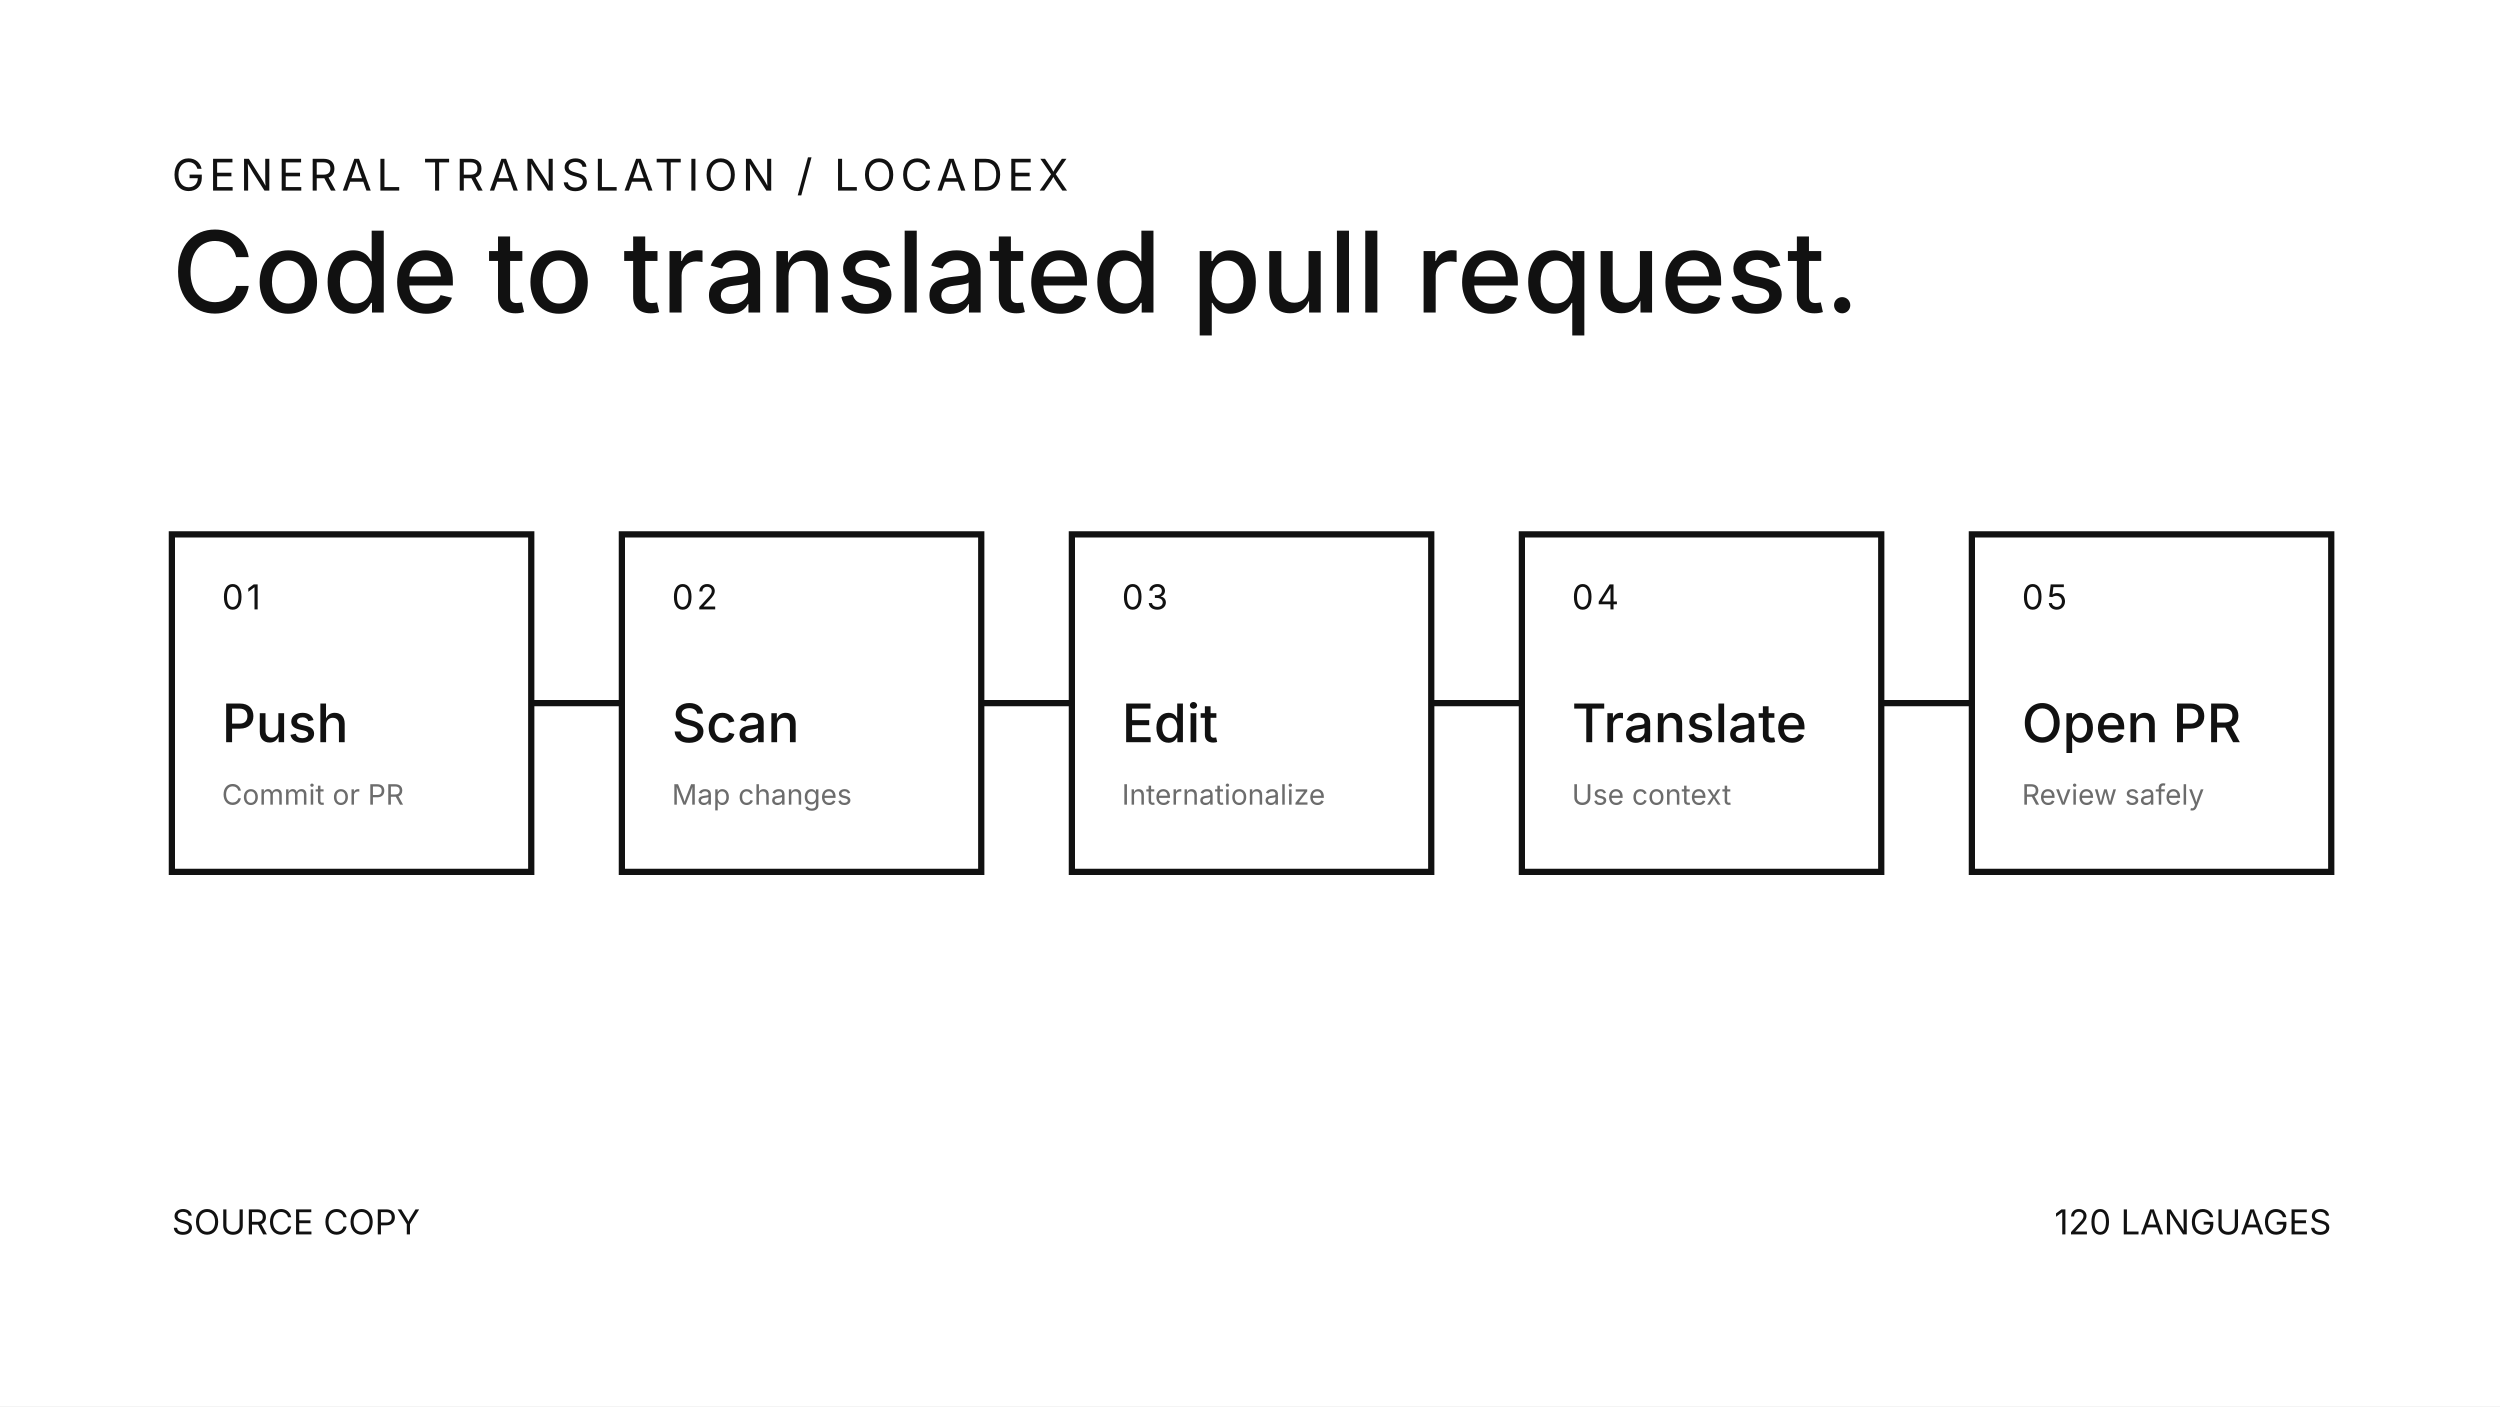
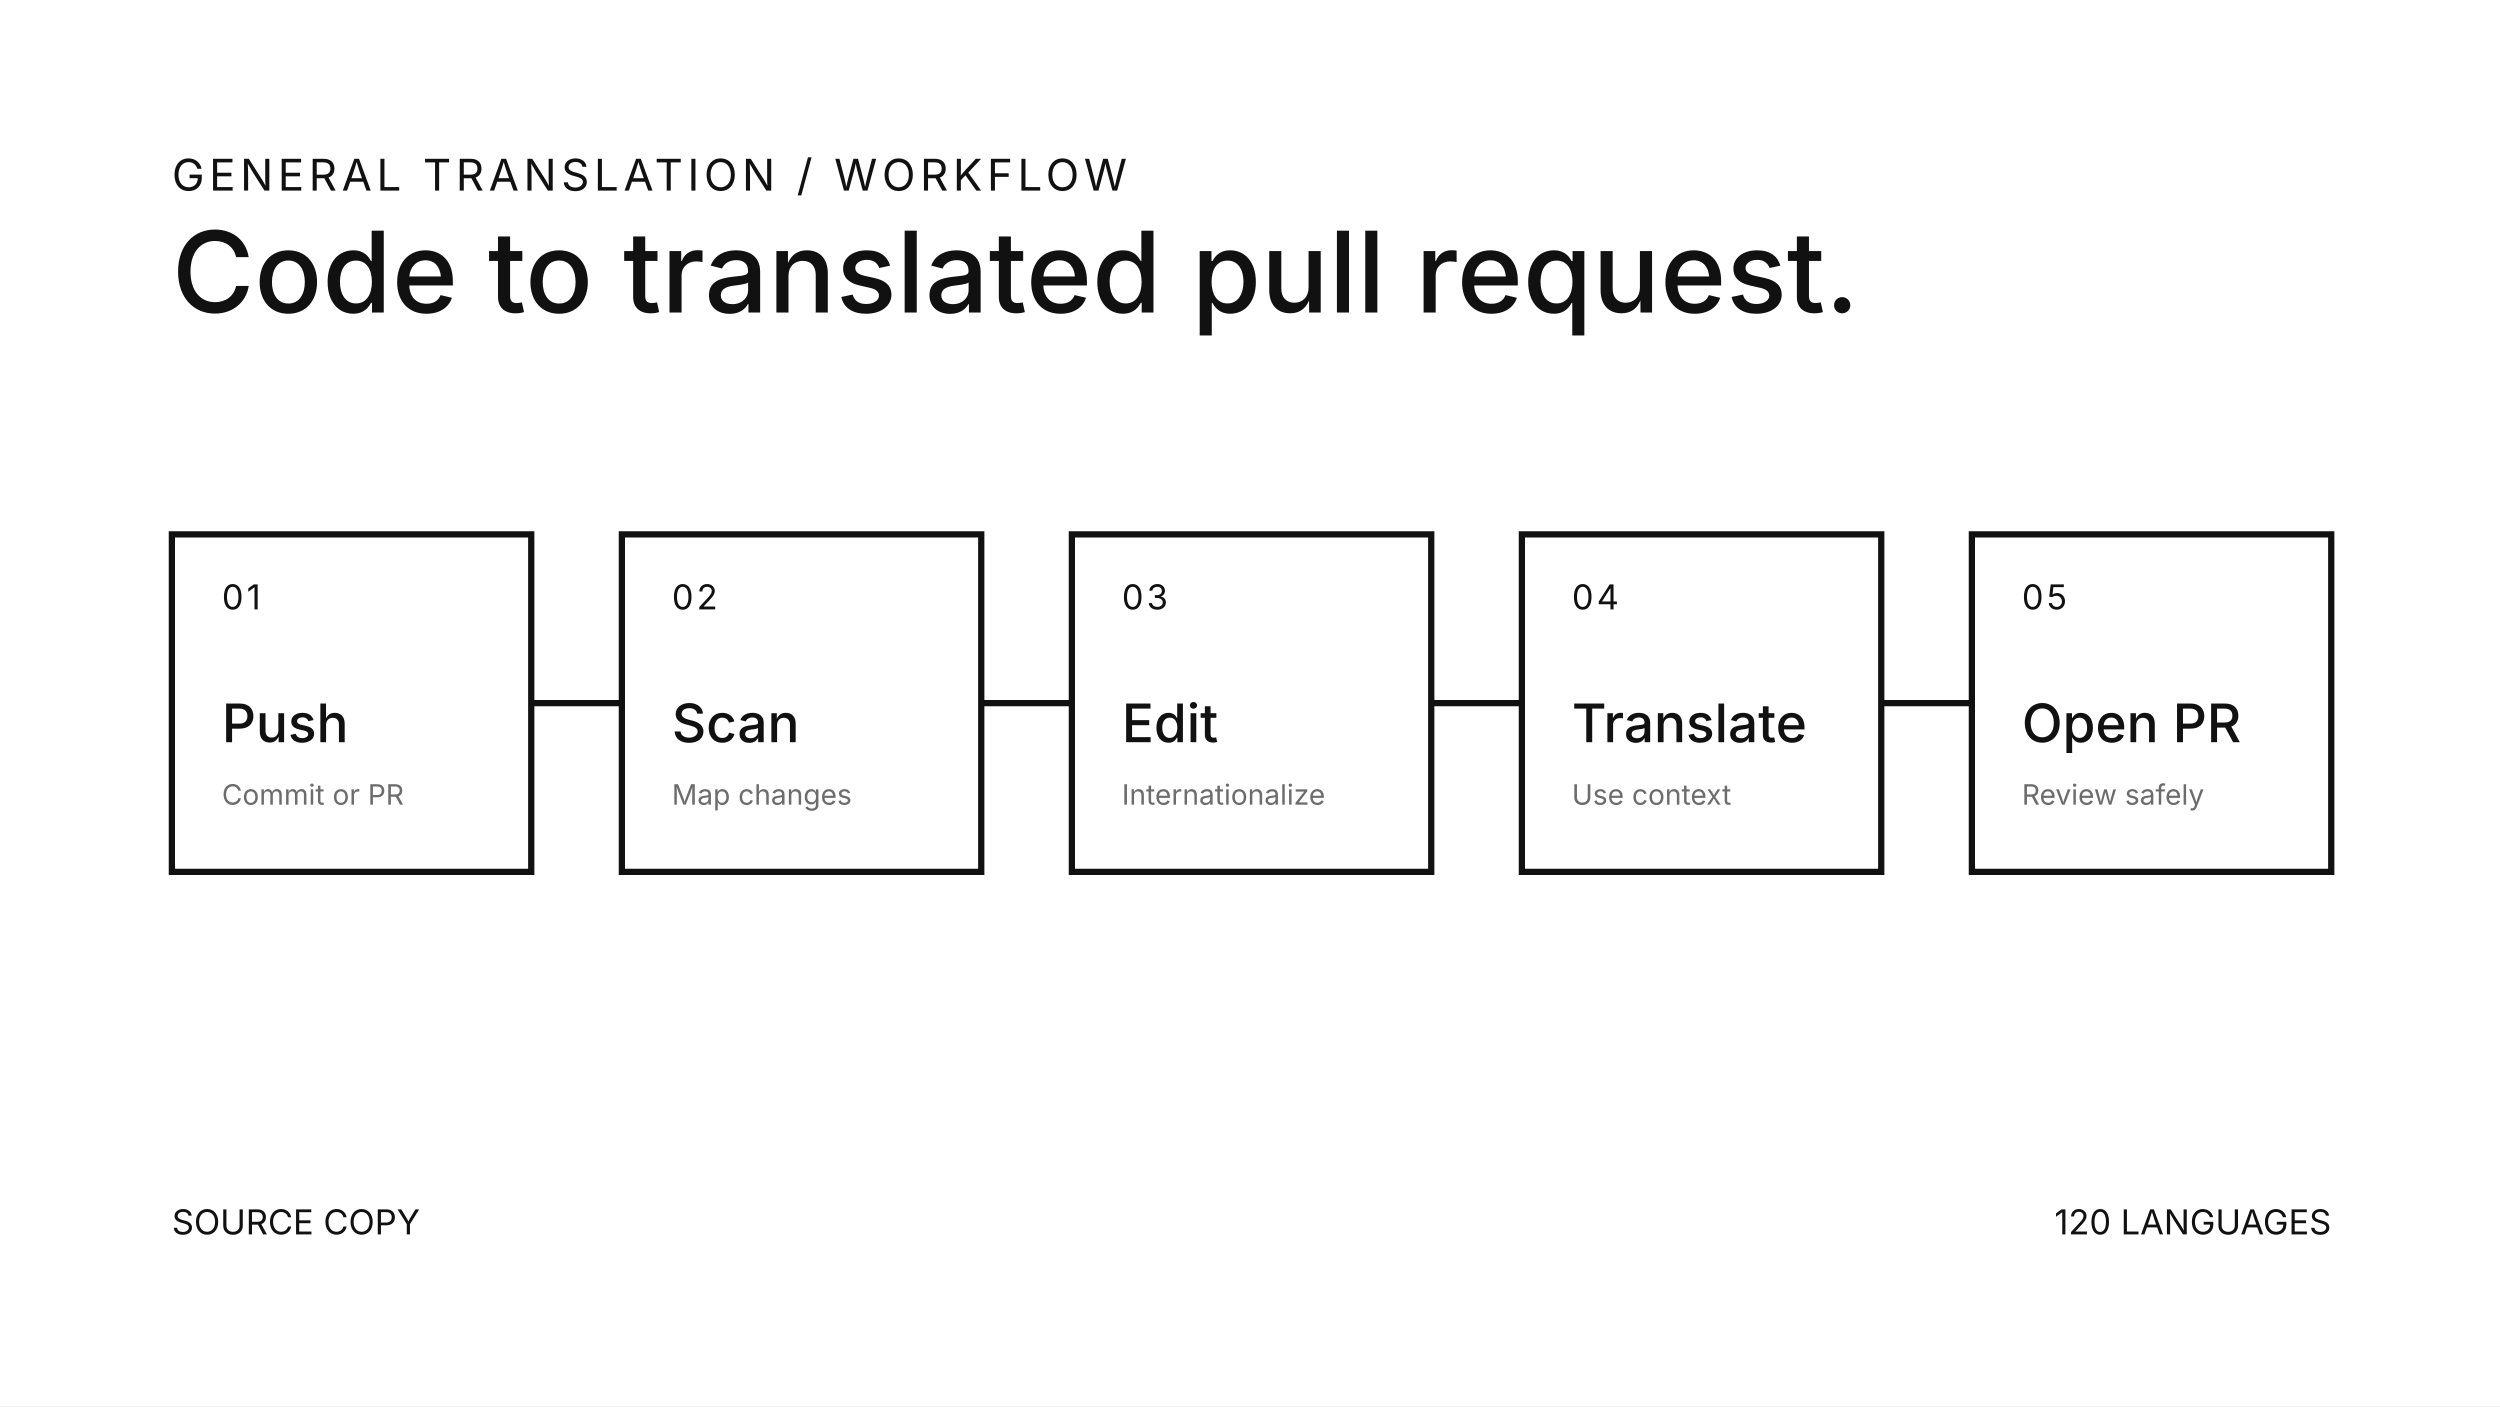
<svg xmlns="http://www.w3.org/2000/svg" viewBox="0 0 1600 900">
  <rect width="1600" height="900" fill="#fff" />
  <g fill="none" stroke="#111" stroke-width="4">
    <path d="M180 450h1240" />
    <path d="m1378 422 42 28-42 28" />
  </g>
  <g fill="#fff" stroke="#111" stroke-width="4">
    <rect x="110" y="342" width="230" height="216" />
    <rect x="398" y="342" width="230" height="216" />
    <rect x="686" y="342" width="230" height="216" />
    <rect x="974" y="342" width="230" height="216" />
    <rect x="1262" y="342" width="230" height="216" />
  </g>
  <g fill="#111" font-family="Inter,Arial,sans-serif">
-     <text x="110" y="122" font-size="28" letter-spacing="3">GENERAL TRANSLATION / LOCADEX</text>
+     <text x="110" y="122" font-size="28" letter-spacing="3">GENERAL TRANSLATION / WORKFLOW</text>
    <text x="110" y="200" font-size="72" font-weight="500">Code to translated pull request.</text>
    <g font-size="22" letter-spacing="2">
      <text x="142" y="390">01</text>
      <text x="430" y="390">02</text>
      <text x="718" y="390">03</text>
      <text x="1006" y="390">04</text>
      <text x="1294" y="390">05</text>
    </g>
    <g font-size="34" font-weight="500">
      <text x="142" y="475">Push</text>
      <text x="430" y="475">Scan</text>
      <text x="718" y="475">Edit</text>
      <text x="1006" y="475">Translate</text>
      <text x="1294" y="475">Open PR</text>
    </g>
    <g font-size="18" opacity=".62">
      <text x="142" y="515">Commit or PR</text>
      <text x="430" y="515">Map changes</text>
      <text x="718" y="515">Internationalize</text>
      <text x="1006" y="515">Use context</text>
      <text x="1294" y="515">Review safely</text>
    </g>
    <text x="110" y="790" font-size="22">SOURCE COPY</text>
    <text x="1492" y="790" text-anchor="end" font-size="22">120 LANGUAGES</text>
  </g>
</svg>
